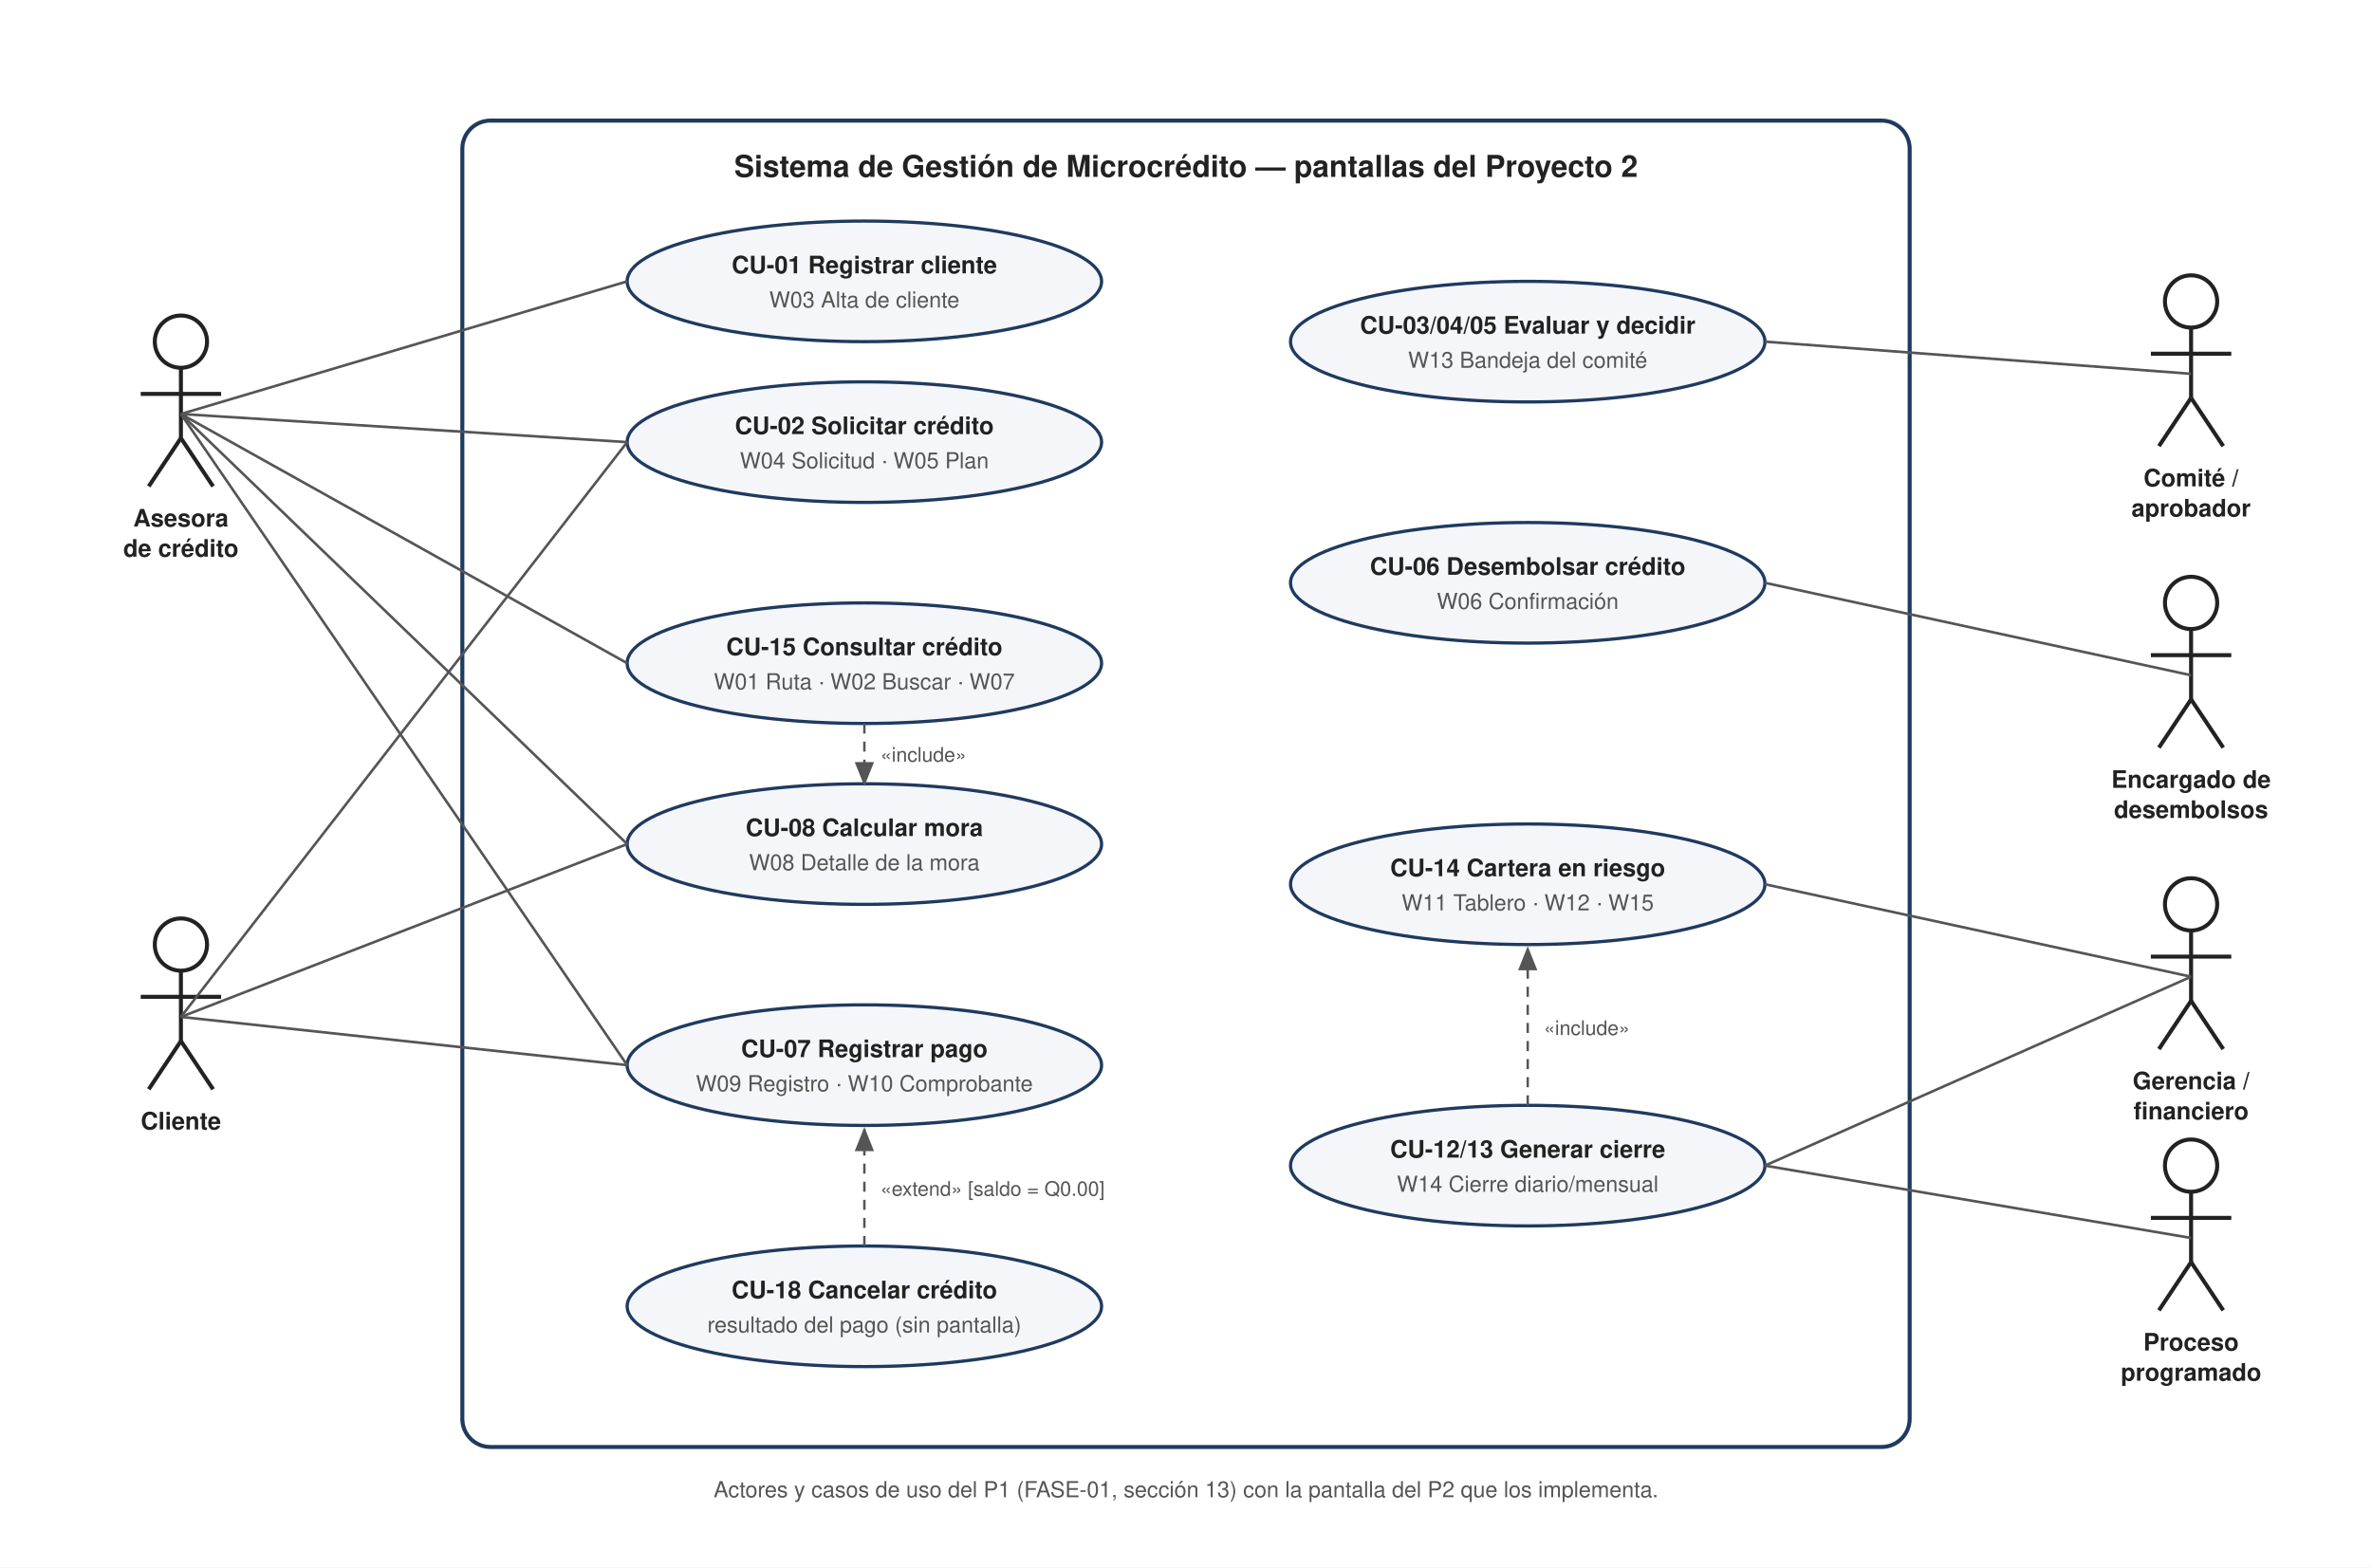
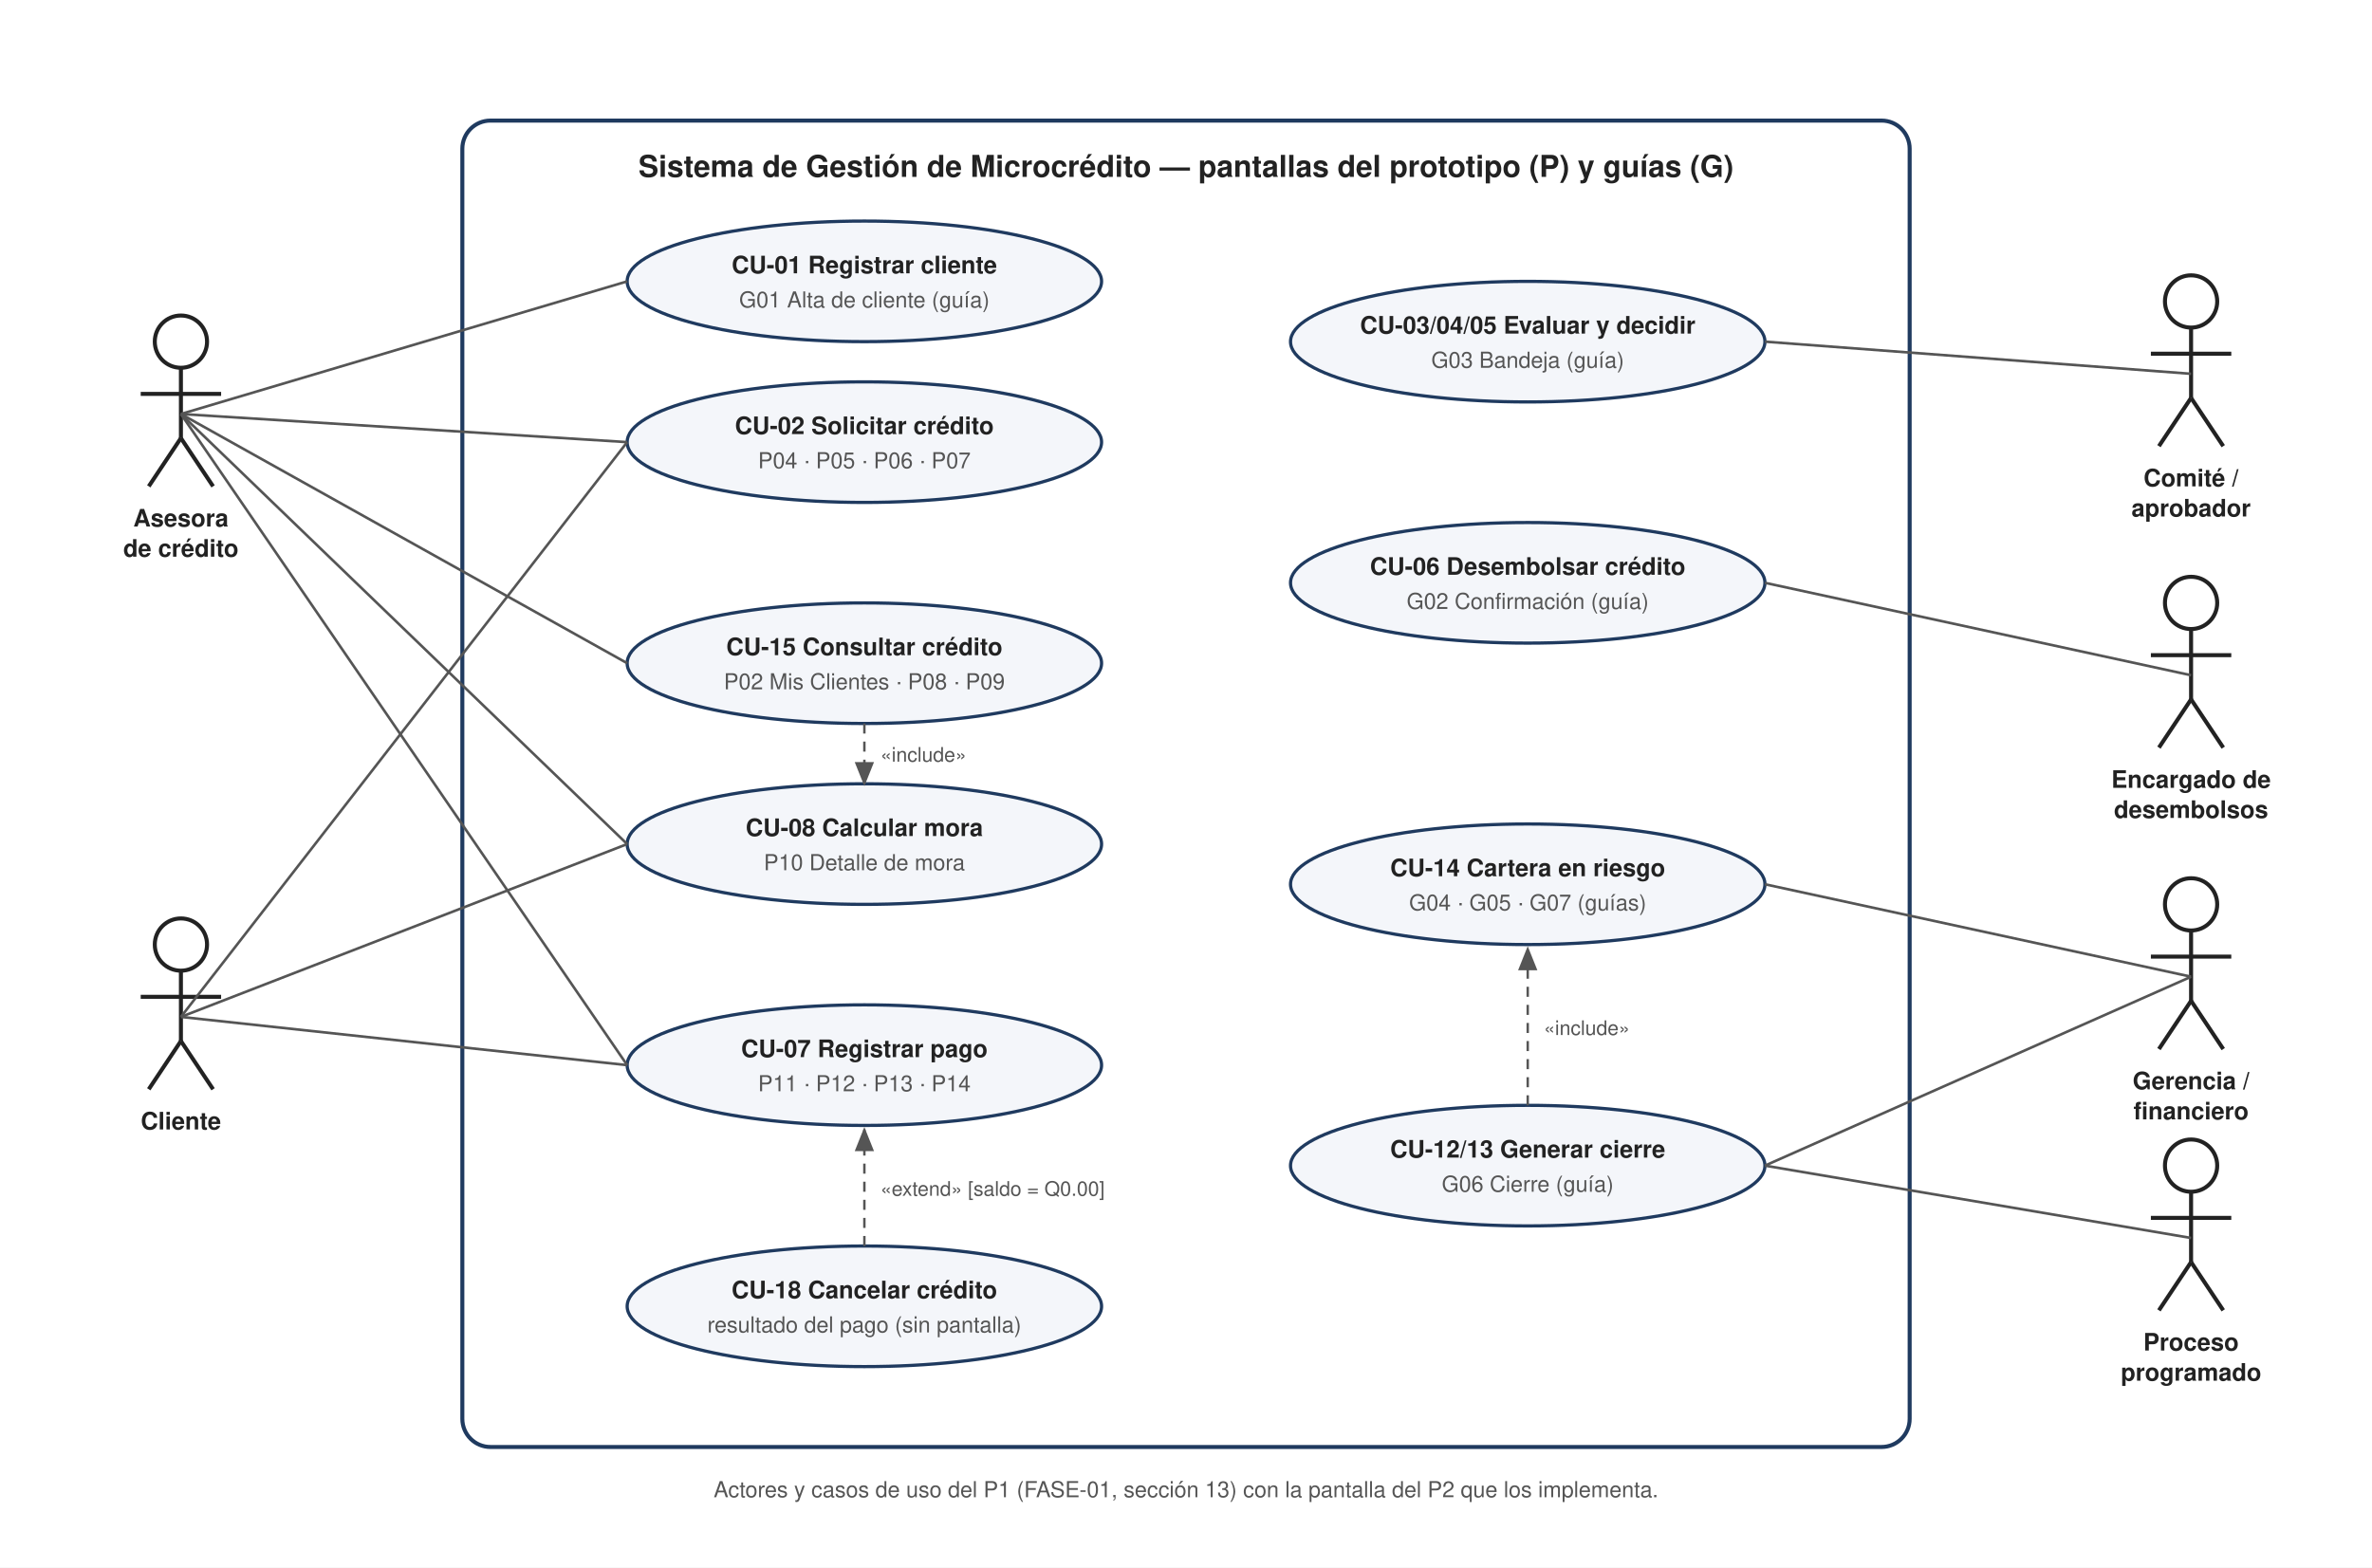
<svg xmlns="http://www.w3.org/2000/svg" width="1180" height="780" viewBox="0 0 1180 780">
  <defs>
    <marker id="f" markerWidth="10" markerHeight="8" refX="9" refY="4" orient="auto">
      <path d="M0,0 L10,4 L0,8 z" fill="#555" />
    </marker>
  </defs>
  <rect width="100%" height="100%" fill="#fff" />
  <rect x="230" y="60" width="720" height="660" rx="14" fill="#fff" stroke="#1f3a5f" stroke-width="2" />
-   <text x="590" y="88" font-family="Helvetica, Arial, sans-serif" font-size="15" font-weight="bold" fill="#222" text-anchor="middle">Sistema de Gestión de Microcrédito — pantallas del Proyecto 2</text>
+   <text x="590" y="88" font-family="Helvetica, Arial, sans-serif" font-size="15" font-weight="bold" fill="#222" text-anchor="middle">Sistema de Gestión de Microcrédito — pantallas del prototipo (P) y guías (G)</text>
  <ellipse cx="430" cy="140" rx="118" ry="30" fill="#f4f6fa" stroke="#1f3a5f" stroke-width="1.6" />
  <text x="430" y="136" font-family="Helvetica, Arial, sans-serif" font-size="12" font-weight="bold" fill="#222" text-anchor="middle">CU-01 Registrar cliente</text>
-   <text x="430" y="153" font-family="Helvetica, Arial, sans-serif" font-size="11" font-weight="normal" fill="#555" text-anchor="middle">W03 Alta de cliente</text>
+   <text x="430" y="153" font-family="Helvetica, Arial, sans-serif" font-size="11" font-weight="normal" fill="#555" text-anchor="middle">G01 Alta de cliente (guía)</text>
  <ellipse cx="430" cy="220" rx="118" ry="30" fill="#f4f6fa" stroke="#1f3a5f" stroke-width="1.6" />
  <text x="430" y="216" font-family="Helvetica, Arial, sans-serif" font-size="12" font-weight="bold" fill="#222" text-anchor="middle">CU-02 Solicitar crédito</text>
-   <text x="430" y="233" font-family="Helvetica, Arial, sans-serif" font-size="11" font-weight="normal" fill="#555" text-anchor="middle">W04 Solicitud · W05 Plan</text>
+   <text x="430" y="233" font-family="Helvetica, Arial, sans-serif" font-size="11" font-weight="normal" fill="#555" text-anchor="middle">P04 · P05 · P06 · P07</text>
  <ellipse cx="430" cy="330" rx="118" ry="30" fill="#f4f6fa" stroke="#1f3a5f" stroke-width="1.6" />
  <text x="430" y="326" font-family="Helvetica, Arial, sans-serif" font-size="12" font-weight="bold" fill="#222" text-anchor="middle">CU-15 Consultar crédito</text>
-   <text x="430" y="343" font-family="Helvetica, Arial, sans-serif" font-size="11" font-weight="normal" fill="#555" text-anchor="middle">W01 Ruta · W02 Buscar · W07</text>
+   <text x="430" y="343" font-family="Helvetica, Arial, sans-serif" font-size="11" font-weight="normal" fill="#555" text-anchor="middle">P02 Mis Clientes · P08 · P09</text>
  <ellipse cx="430" cy="420" rx="118" ry="30" fill="#f4f6fa" stroke="#1f3a5f" stroke-width="1.6" />
  <text x="430" y="416" font-family="Helvetica, Arial, sans-serif" font-size="12" font-weight="bold" fill="#222" text-anchor="middle">CU-08 Calcular mora</text>
-   <text x="430" y="433" font-family="Helvetica, Arial, sans-serif" font-size="11" font-weight="normal" fill="#555" text-anchor="middle">W08 Detalle de la mora</text>
+   <text x="430" y="433" font-family="Helvetica, Arial, sans-serif" font-size="11" font-weight="normal" fill="#555" text-anchor="middle">P10 Detalle de mora</text>
  <ellipse cx="430" cy="530" rx="118" ry="30" fill="#f4f6fa" stroke="#1f3a5f" stroke-width="1.6" />
  <text x="430" y="526" font-family="Helvetica, Arial, sans-serif" font-size="12" font-weight="bold" fill="#222" text-anchor="middle">CU-07 Registrar pago</text>
-   <text x="430" y="543" font-family="Helvetica, Arial, sans-serif" font-size="11" font-weight="normal" fill="#555" text-anchor="middle">W09 Registro · W10 Comprobante</text>
+   <text x="430" y="543" font-family="Helvetica, Arial, sans-serif" font-size="11" font-weight="normal" fill="#555" text-anchor="middle">P11 · P12 · P13 · P14</text>
  <ellipse cx="430" cy="650" rx="118" ry="30" fill="#f4f6fa" stroke="#1f3a5f" stroke-width="1.6" />
  <text x="430" y="646" font-family="Helvetica, Arial, sans-serif" font-size="12" font-weight="bold" fill="#222" text-anchor="middle">CU-18 Cancelar crédito</text>
  <text x="430" y="663" font-family="Helvetica, Arial, sans-serif" font-size="11" font-weight="normal" fill="#555" text-anchor="middle">resultado del pago (sin pantalla)</text>
  <ellipse cx="760" cy="170" rx="118" ry="30" fill="#f4f6fa" stroke="#1f3a5f" stroke-width="1.6" />
  <text x="760" y="166" font-family="Helvetica, Arial, sans-serif" font-size="12" font-weight="bold" fill="#222" text-anchor="middle">CU-03/04/05 Evaluar y decidir</text>
-   <text x="760" y="183" font-family="Helvetica, Arial, sans-serif" font-size="11" font-weight="normal" fill="#555" text-anchor="middle">W13 Bandeja del comité</text>
+   <text x="760" y="183" font-family="Helvetica, Arial, sans-serif" font-size="11" font-weight="normal" fill="#555" text-anchor="middle">G03 Bandeja (guía)</text>
  <ellipse cx="760" cy="290" rx="118" ry="30" fill="#f4f6fa" stroke="#1f3a5f" stroke-width="1.6" />
  <text x="760" y="286" font-family="Helvetica, Arial, sans-serif" font-size="12" font-weight="bold" fill="#222" text-anchor="middle">CU-06 Desembolsar crédito</text>
-   <text x="760" y="303" font-family="Helvetica, Arial, sans-serif" font-size="11" font-weight="normal" fill="#555" text-anchor="middle">W06 Confirmación</text>
+   <text x="760" y="303" font-family="Helvetica, Arial, sans-serif" font-size="11" font-weight="normal" fill="#555" text-anchor="middle">G02 Confirmación (guía)</text>
  <ellipse cx="760" cy="440" rx="118" ry="30" fill="#f4f6fa" stroke="#1f3a5f" stroke-width="1.6" />
  <text x="760" y="436" font-family="Helvetica, Arial, sans-serif" font-size="12" font-weight="bold" fill="#222" text-anchor="middle">CU-14 Cartera en riesgo</text>
-   <text x="760" y="453" font-family="Helvetica, Arial, sans-serif" font-size="11" font-weight="normal" fill="#555" text-anchor="middle">W11 Tablero · W12 · W15</text>
+   <text x="760" y="453" font-family="Helvetica, Arial, sans-serif" font-size="11" font-weight="normal" fill="#555" text-anchor="middle">G04 · G05 · G07 (guías)</text>
  <ellipse cx="760" cy="580" rx="118" ry="30" fill="#f4f6fa" stroke="#1f3a5f" stroke-width="1.6" />
  <text x="760" y="576" font-family="Helvetica, Arial, sans-serif" font-size="12" font-weight="bold" fill="#222" text-anchor="middle">CU-12/13 Generar cierre</text>
-   <text x="760" y="593" font-family="Helvetica, Arial, sans-serif" font-size="11" font-weight="normal" fill="#555" text-anchor="middle">W14 Cierre diario/mensual</text>
+   <text x="760" y="593" font-family="Helvetica, Arial, sans-serif" font-size="11" font-weight="normal" fill="#555" text-anchor="middle">G06 Cierre (guía)</text>
  <line x1="430" y1="620" x2="430" y2="562" stroke="#555" stroke-width="1.2" stroke-dasharray="5 4" marker-end="url(#f)" />
  <text x="438" y="595" font-family="Helvetica, Arial, sans-serif" font-size="10" font-weight="normal" fill="#555" text-anchor="start">«extend» [saldo = Q0.00]</text>
  <line x1="430" y1="360" x2="430" y2="390" stroke="#555" stroke-width="1.2" stroke-dasharray="5 4" marker-end="url(#f)" />
  <text x="438.0" y="379.0" font-family="Helvetica, Arial, sans-serif" font-size="10" font-weight="normal" fill="#555" text-anchor="start">«include»</text>
  <line x1="760" y1="550" x2="760" y2="472" stroke="#555" stroke-width="1.2" stroke-dasharray="5 4" marker-end="url(#f)" />
  <text x="768" y="515" font-family="Helvetica, Arial, sans-serif" font-size="10" font-weight="normal" fill="#555" text-anchor="start">«include»</text>
  <circle cx="90" cy="170" r="13" fill="#fff" stroke="#222" stroke-width="2" />
  <line x1="90" y1="183" x2="90" y2="218" stroke="#222" stroke-width="2" />
  <line x1="70" y1="196" x2="110" y2="196" stroke="#222" stroke-width="2" />
  <line x1="90" y1="218" x2="74" y2="242" stroke="#222" stroke-width="2" />
  <line x1="90" y1="218" x2="106" y2="242" stroke="#222" stroke-width="2" />
  <text x="90" y="262" font-family="Helvetica, Arial, sans-serif" font-size="12" font-weight="bold" fill="#222" text-anchor="middle">Asesora</text>
  <text x="90" y="277" font-family="Helvetica, Arial, sans-serif" font-size="12" font-weight="bold" fill="#222" text-anchor="middle">de crédito</text>
  <circle cx="90" cy="470" r="13" fill="#fff" stroke="#222" stroke-width="2" />
  <line x1="90" y1="483" x2="90" y2="518" stroke="#222" stroke-width="2" />
  <line x1="70" y1="496" x2="110" y2="496" stroke="#222" stroke-width="2" />
  <line x1="90" y1="518" x2="74" y2="542" stroke="#222" stroke-width="2" />
  <line x1="90" y1="518" x2="106" y2="542" stroke="#222" stroke-width="2" />
  <text x="90" y="562" font-family="Helvetica, Arial, sans-serif" font-size="12" font-weight="bold" fill="#222" text-anchor="middle">Cliente</text>
  <circle cx="1090" cy="150" r="13" fill="#fff" stroke="#222" stroke-width="2" />
  <line x1="1090" y1="163" x2="1090" y2="198" stroke="#222" stroke-width="2" />
  <line x1="1070" y1="176" x2="1110" y2="176" stroke="#222" stroke-width="2" />
  <line x1="1090" y1="198" x2="1074" y2="222" stroke="#222" stroke-width="2" />
  <line x1="1090" y1="198" x2="1106" y2="222" stroke="#222" stroke-width="2" />
  <text x="1090" y="242" font-family="Helvetica, Arial, sans-serif" font-size="12" font-weight="bold" fill="#222" text-anchor="middle">Comité /</text>
  <text x="1090" y="257" font-family="Helvetica, Arial, sans-serif" font-size="12" font-weight="bold" fill="#222" text-anchor="middle">aprobador</text>
  <circle cx="1090" cy="300" r="13" fill="#fff" stroke="#222" stroke-width="2" />
  <line x1="1090" y1="313" x2="1090" y2="348" stroke="#222" stroke-width="2" />
  <line x1="1070" y1="326" x2="1110" y2="326" stroke="#222" stroke-width="2" />
  <line x1="1090" y1="348" x2="1074" y2="372" stroke="#222" stroke-width="2" />
  <line x1="1090" y1="348" x2="1106" y2="372" stroke="#222" stroke-width="2" />
  <text x="1090" y="392" font-family="Helvetica, Arial, sans-serif" font-size="12" font-weight="bold" fill="#222" text-anchor="middle">Encargado de</text>
  <text x="1090" y="407" font-family="Helvetica, Arial, sans-serif" font-size="12" font-weight="bold" fill="#222" text-anchor="middle">desembolsos</text>
  <circle cx="1090" cy="450" r="13" fill="#fff" stroke="#222" stroke-width="2" />
  <line x1="1090" y1="463" x2="1090" y2="498" stroke="#222" stroke-width="2" />
  <line x1="1070" y1="476" x2="1110" y2="476" stroke="#222" stroke-width="2" />
  <line x1="1090" y1="498" x2="1074" y2="522" stroke="#222" stroke-width="2" />
  <line x1="1090" y1="498" x2="1106" y2="522" stroke="#222" stroke-width="2" />
  <text x="1090" y="542" font-family="Helvetica, Arial, sans-serif" font-size="12" font-weight="bold" fill="#222" text-anchor="middle">Gerencia /</text>
  <text x="1090" y="557" font-family="Helvetica, Arial, sans-serif" font-size="12" font-weight="bold" fill="#222" text-anchor="middle">financiero</text>
  <circle cx="1090" cy="580" r="13" fill="#fff" stroke="#222" stroke-width="2" />
  <line x1="1090" y1="593" x2="1090" y2="628" stroke="#222" stroke-width="2" />
  <line x1="1070" y1="606" x2="1110" y2="606" stroke="#222" stroke-width="2" />
  <line x1="1090" y1="628" x2="1074" y2="652" stroke="#222" stroke-width="2" />
  <line x1="1090" y1="628" x2="1106" y2="652" stroke="#222" stroke-width="2" />
  <text x="1090" y="672" font-family="Helvetica, Arial, sans-serif" font-size="12" font-weight="bold" fill="#222" text-anchor="middle">Proceso</text>
  <text x="1090" y="687" font-family="Helvetica, Arial, sans-serif" font-size="12" font-weight="bold" fill="#222" text-anchor="middle">programado</text>
  <line x1="90" y1="206" x2="312" y2="140" stroke="#555" stroke-width="1.3" />
  <line x1="90" y1="206" x2="312" y2="220" stroke="#555" stroke-width="1.3" />
  <line x1="90" y1="206" x2="312" y2="330" stroke="#555" stroke-width="1.3" />
  <line x1="90" y1="206" x2="312" y2="420" stroke="#555" stroke-width="1.3" />
  <line x1="90" y1="206" x2="312" y2="530" stroke="#555" stroke-width="1.3" />
  <line x1="90" y1="506" x2="312" y2="220" stroke="#555" stroke-width="1.3" />
  <line x1="90" y1="506" x2="312" y2="530" stroke="#555" stroke-width="1.3" />
  <line x1="90" y1="506" x2="312" y2="420" stroke="#555" stroke-width="1.3" />
  <line x1="1090" y1="186" x2="878" y2="170" stroke="#555" stroke-width="1.3" />
  <line x1="1090" y1="336" x2="878" y2="290" stroke="#555" stroke-width="1.3" />
  <line x1="1090" y1="486" x2="878" y2="440" stroke="#555" stroke-width="1.3" />
  <line x1="1090" y1="486" x2="878" y2="580" stroke="#555" stroke-width="1.3" />
  <line x1="1090" y1="616" x2="878" y2="580" stroke="#555" stroke-width="1.3" />
  <text x="590" y="745" font-family="Helvetica, Arial, sans-serif" font-size="11" font-weight="normal" fill="#555" text-anchor="middle">Actores y casos de uso del P1 (FASE-01, sección 13) con la pantalla del P2 que los implementa.</text>
</svg>
